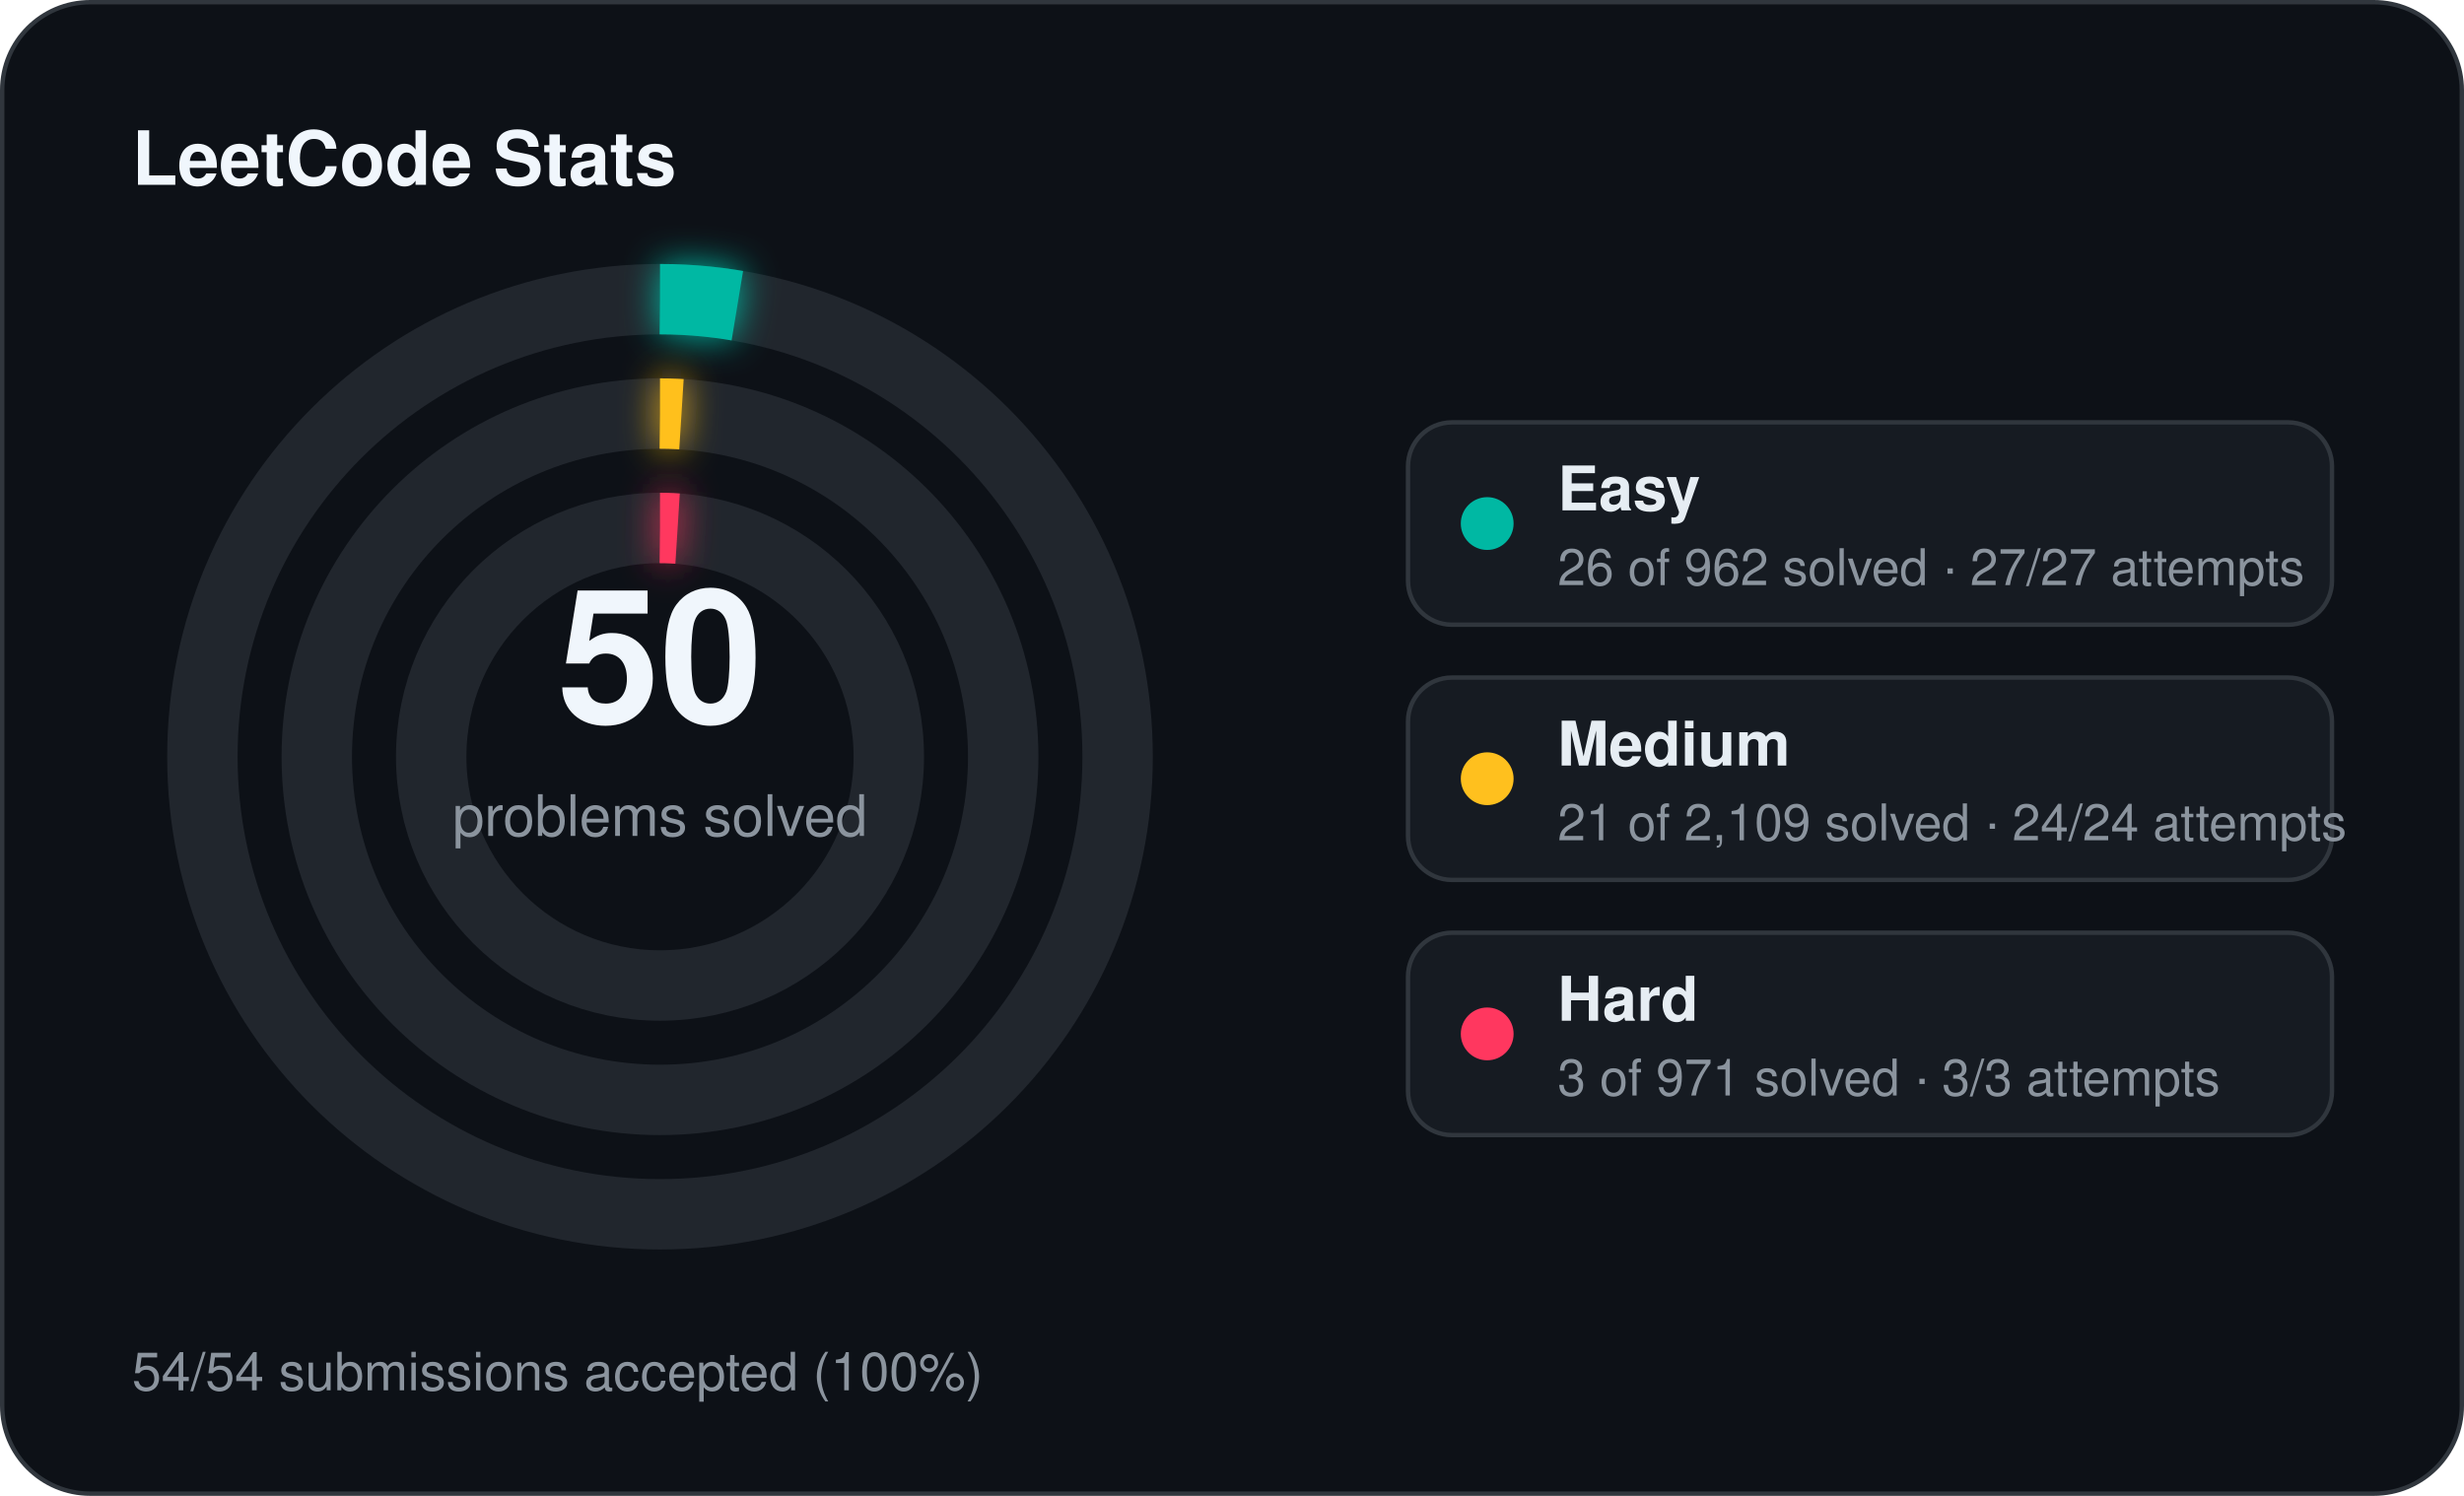
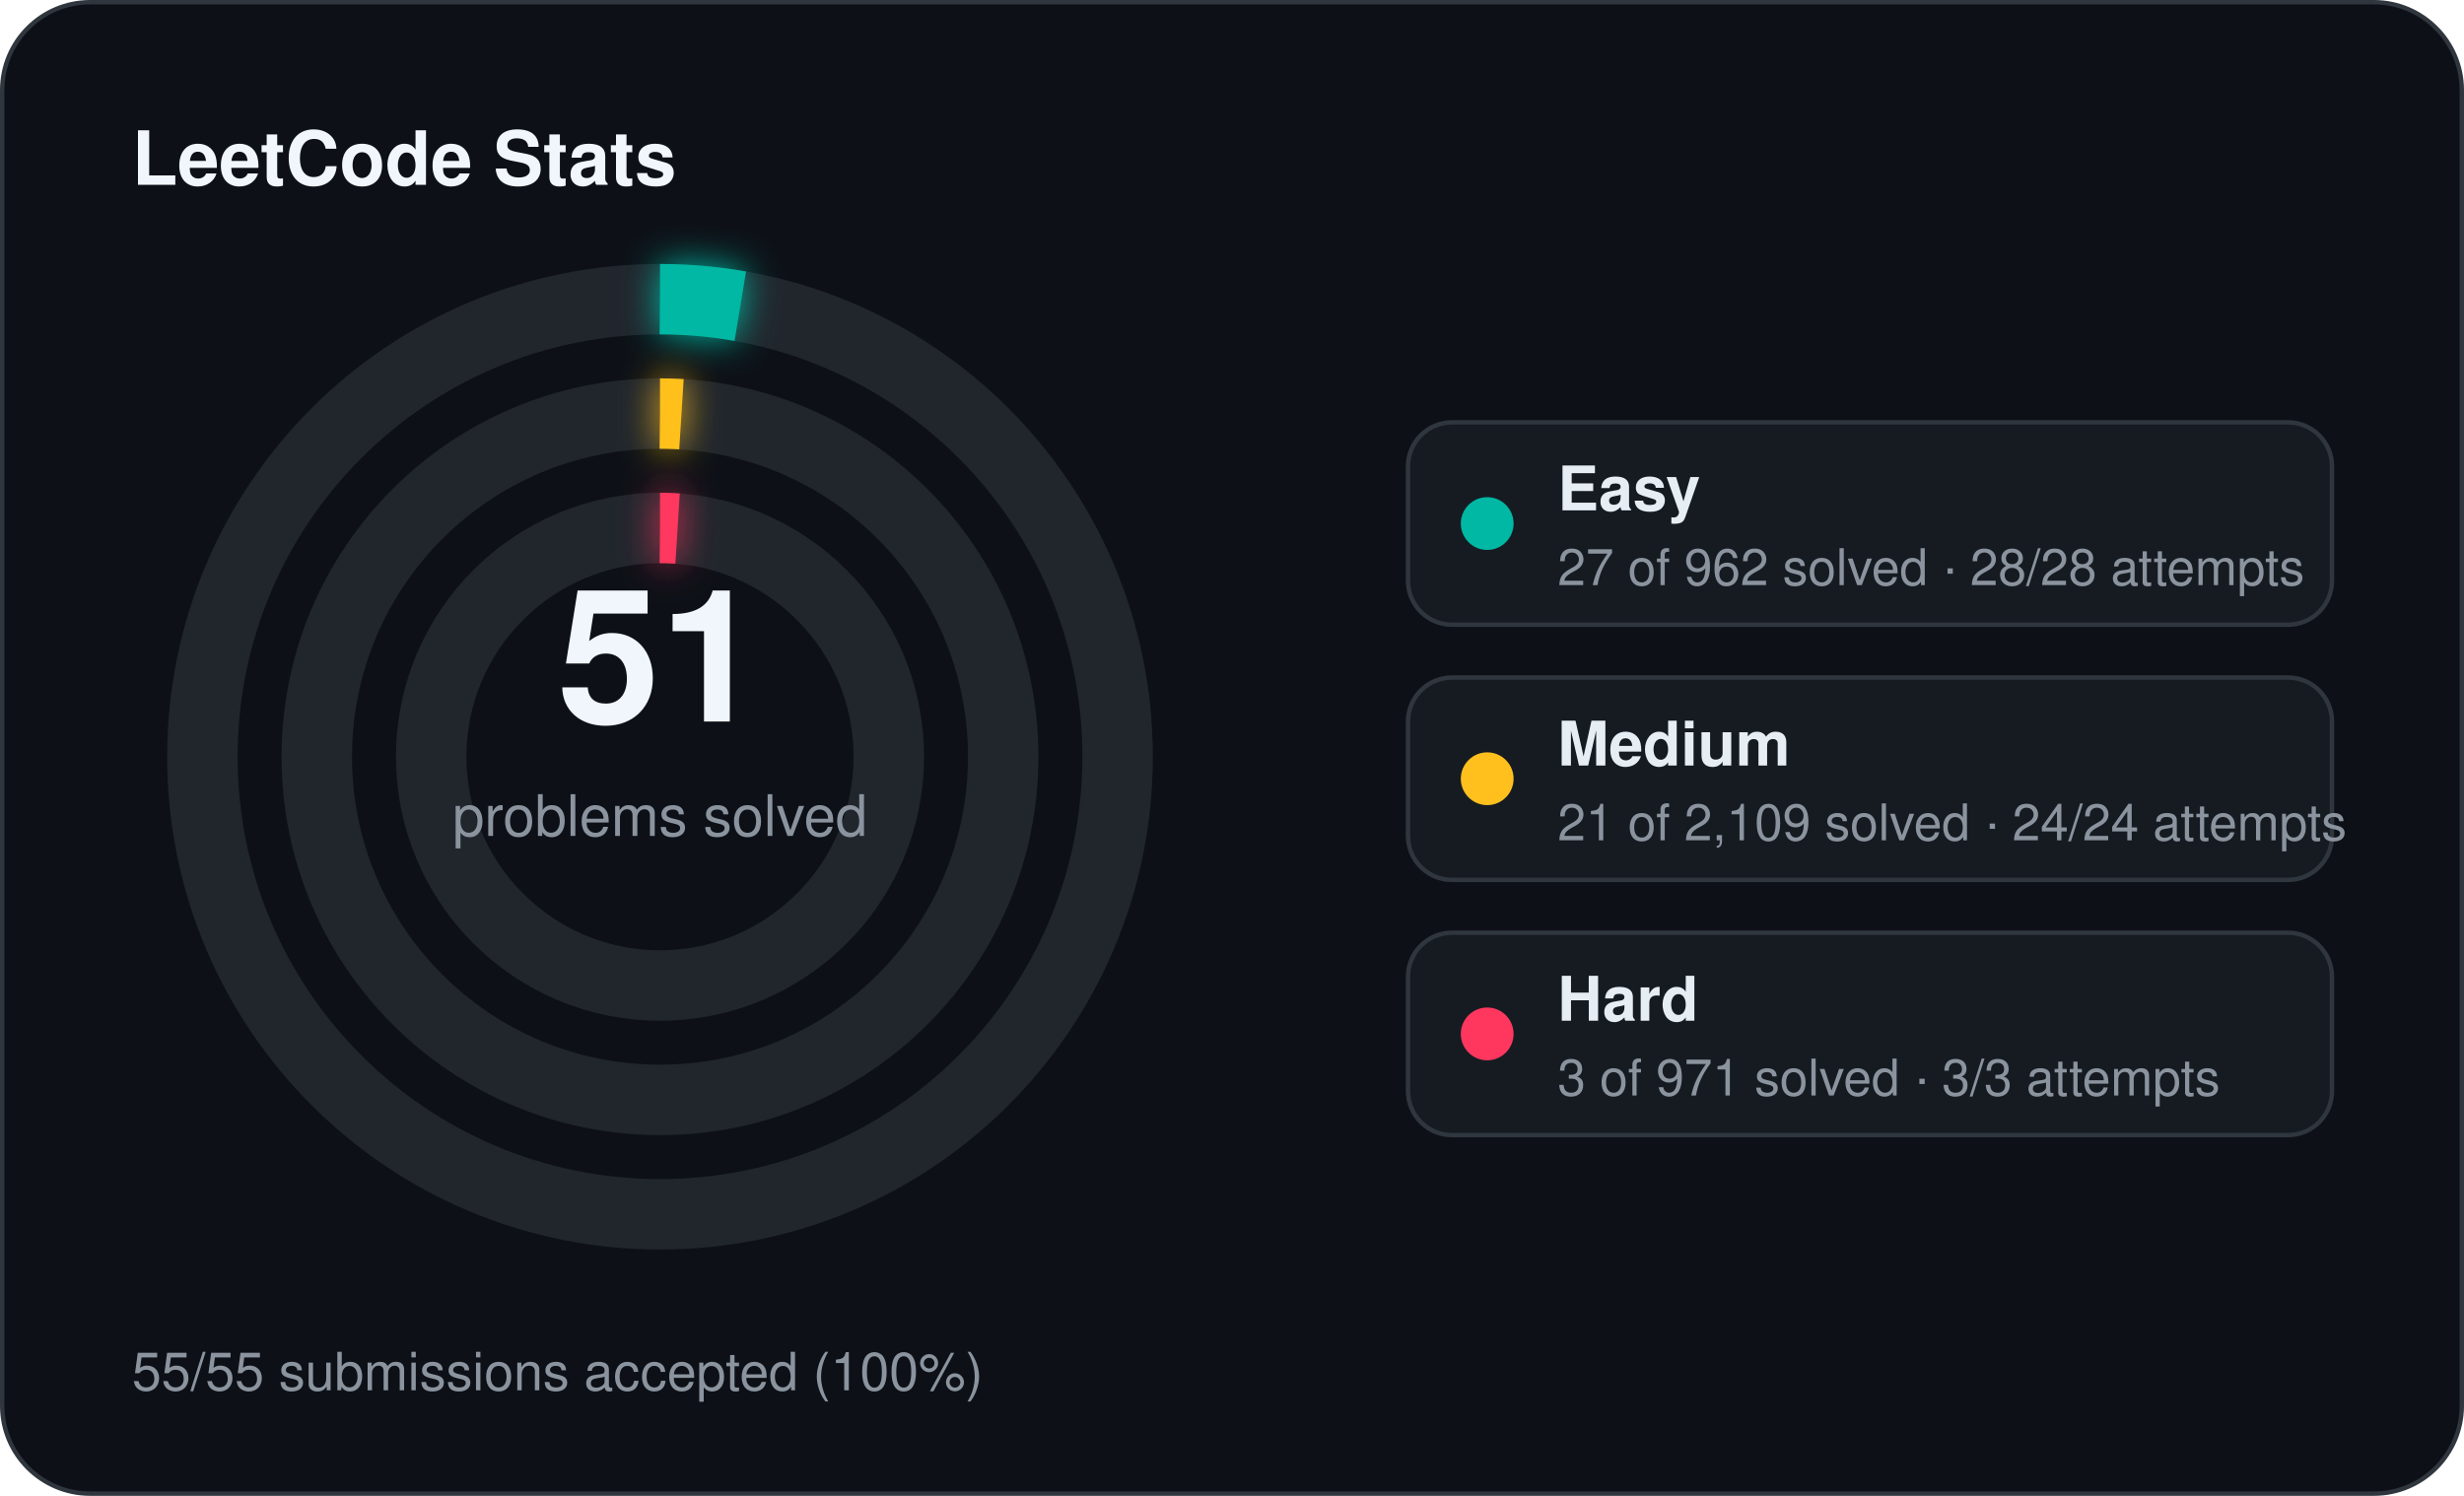
<svg xmlns="http://www.w3.org/2000/svg" width="560" height="340" viewBox="0 0 560 340">
  <defs>
    <filter id="stats-glow" x="-60%" y="-60%" width="220%" height="220%">
      <feGaussianBlur stdDeviation="4" result="blur" />
      <feMerge>
        <feMergeNode in="blur" />
        <feMergeNode in="SourceGraphic" />
      </feMerge>
    </filter>
  </defs>
  <rect x="0.5" y="0.5" width="559" height="339" rx="20" fill="#0d1117" stroke="#30363d" stroke-width="1" />
  <text x="30" y="42" fill="#f0f6fc" font-family="Segoe UI, Helvetica, Arial, sans-serif" font-size="17" font-weight="700">LeetCode Stats</text>
  <circle cx="150" cy="172" r="104" fill="none" stroke="#21262d" stroke-width="16" />
-   <circle cx="150" cy="172" r="104" fill="none" stroke="#00b8a3" stroke-width="16" stroke-linecap="butt" stroke-dasharray="17.66 653.45" transform="rotate(-90 150 172)" filter="url(#stats-glow)" />
+   <circle cx="150" cy="172" r="104" fill="none" stroke="#00b8a3" stroke-width="16" stroke-linecap="butt" stroke-dasharray="18.34 653.45" transform="rotate(-90 150 172)" filter="url(#stats-glow)" />
  <circle cx="150" cy="172" r="78" fill="none" stroke="#21262d" stroke-width="16" />
  <circle cx="150" cy="172" r="78" fill="none" stroke="#ffc01e" stroke-width="16" stroke-linecap="butt" stroke-dasharray="4.88 490.09" transform="rotate(-90 150 172)" filter="url(#stats-glow)" />
  <circle cx="150" cy="172" r="52" fill="none" stroke="#21262d" stroke-width="16" />
  <circle cx="150" cy="172" r="52" fill="none" stroke="#ff375f" stroke-width="16" stroke-linecap="butt" stroke-dasharray="4.00 326.73" transform="rotate(-90 150 172)" filter="url(#stats-glow)" />
-   <text x="150" y="164" text-anchor="middle" fill="#f0f6fc" font-family="Segoe UI, Helvetica, Arial, sans-serif" font-size="42" font-weight="700">50</text>
+   <text x="150" y="164" text-anchor="middle" fill="#f0f6fc" font-family="Segoe UI, Helvetica, Arial, sans-serif" font-size="42" font-weight="700">51</text>
  <text x="150" y="190" text-anchor="middle" fill="#8b949e" font-family="Segoe UI, Helvetica, Arial, sans-serif" font-size="13">problems solved</text>
  <rect x="320" y="96" width="210" height="46" rx="10" fill="#161b22" stroke="#30363d" stroke-width="1" />
  <circle cx="338" cy="119" r="6" fill="#00b8a3" />
  <text x="354" y="116" fill="#e6edf3" font-family="Segoe UI, Helvetica, Arial, sans-serif" font-size="14" font-weight="600">Easy</text>
-   <text x="354" y="133" fill="#8b949e" font-family="Segoe UI, Helvetica, Arial, sans-serif" font-size="11.5">26 of 962 solved · 27/27 attempts</text>
+   <text x="354" y="133" fill="#8b949e" font-family="Segoe UI, Helvetica, Arial, sans-serif" font-size="11.5">27 of 962 solved · 28/28 attempts</text>
  <rect x="320" y="154" width="210" height="46" rx="10" fill="#161b22" stroke="#30363d" stroke-width="1" />
  <circle cx="338" cy="177" r="6" fill="#ffc01e" />
  <text x="354" y="174" fill="#e6edf3" font-family="Segoe UI, Helvetica, Arial, sans-serif" font-size="14" font-weight="600">Medium</text>
  <text x="354" y="191" fill="#8b949e" font-family="Segoe UI, Helvetica, Arial, sans-serif" font-size="11.5">21 of 2,109 solved · 24/24 attempts</text>
  <rect x="320" y="212" width="210" height="46" rx="10" fill="#161b22" stroke="#30363d" stroke-width="1" />
  <circle cx="338" cy="235" r="6" fill="#ff375f" />
  <text x="354" y="232" fill="#e6edf3" font-family="Segoe UI, Helvetica, Arial, sans-serif" font-size="14" font-weight="600">Hard</text>
  <text x="354" y="249" fill="#8b949e" font-family="Segoe UI, Helvetica, Arial, sans-serif" font-size="11.5">3 of 971 solved · 3/3 attempts</text>
-   <text x="30" y="316" fill="#8b949e" font-family="Segoe UI, Helvetica, Arial, sans-serif" font-size="12">54/54 submissions accepted (100%)</text>
+   <text x="30" y="316" fill="#8b949e" font-family="Segoe UI, Helvetica, Arial, sans-serif" font-size="12">55/55 submissions accepted (100%)</text>
</svg>
